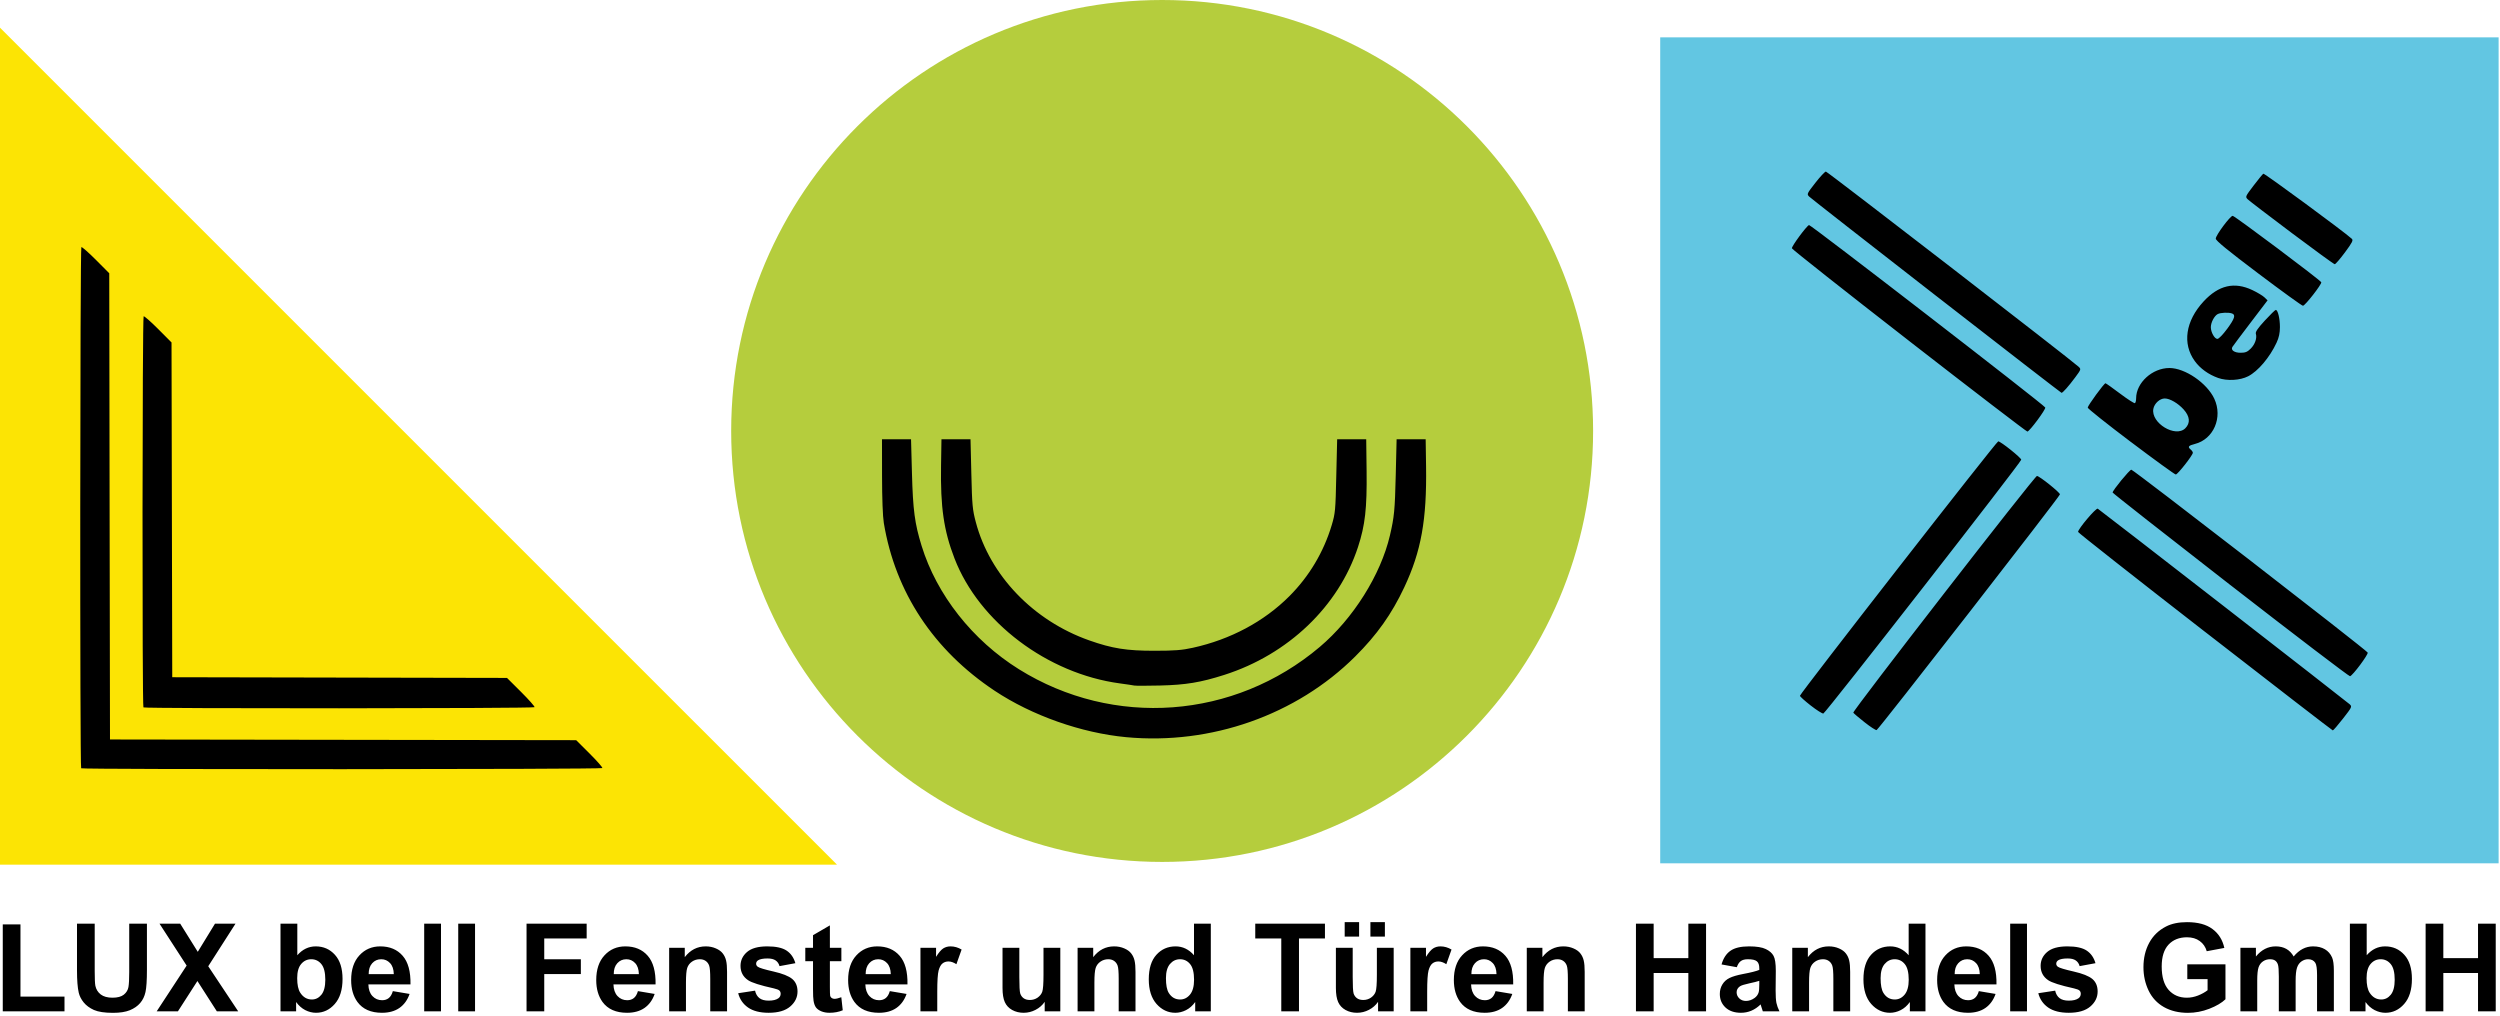
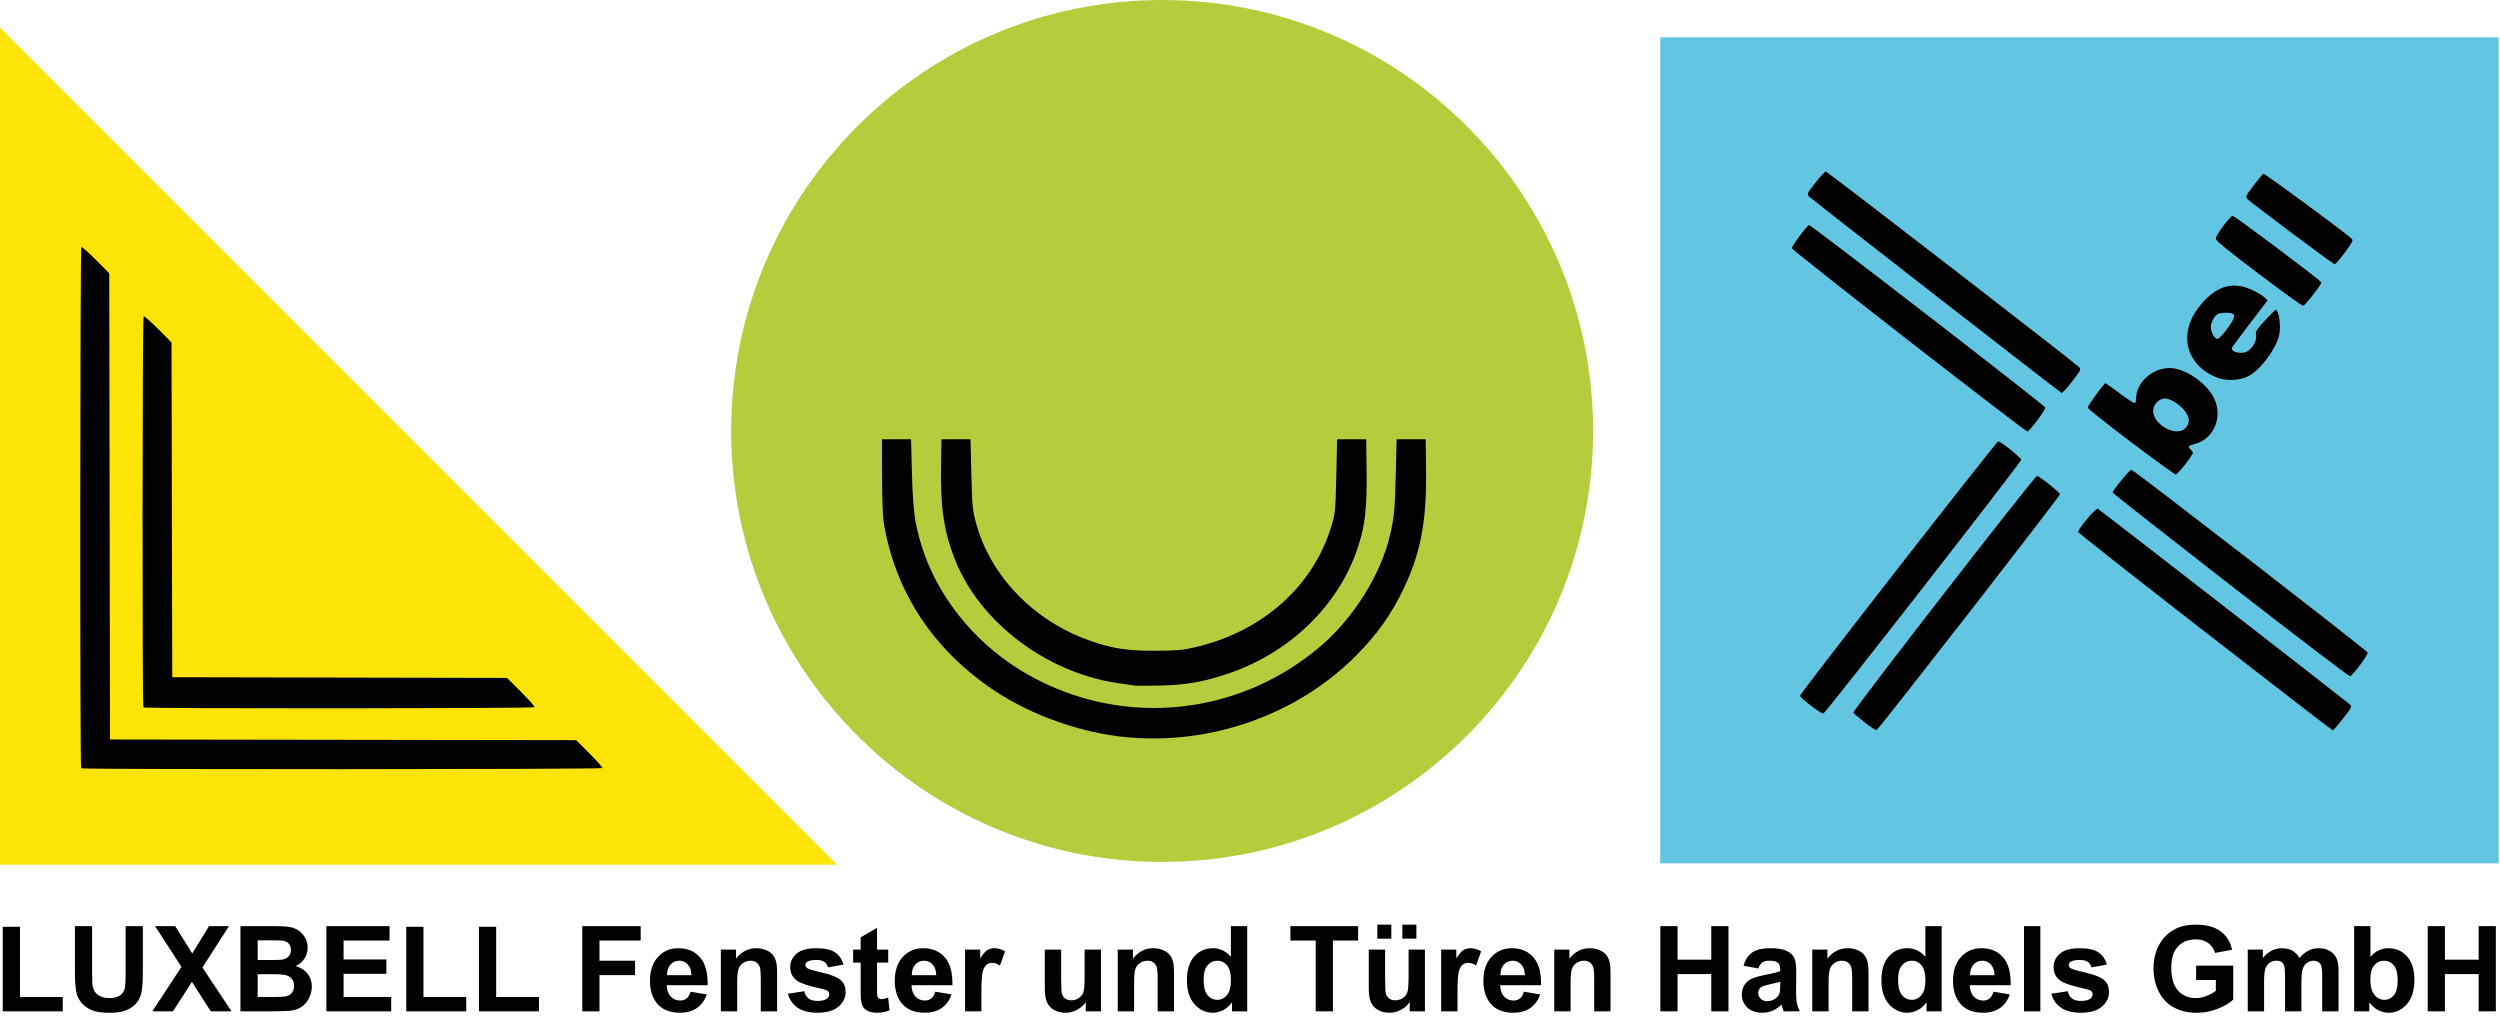
<svg xmlns="http://www.w3.org/2000/svg" width="1807" height="734" viewBox="0 0 1807 734" version="1.1" id="svg1">
  <defs id="defs1" />
  <polygon points="0,20 0,625 605,625" fill="#FCE404" id="polygon1" />
  <circle cx="840" cy="311.5" r="311.5" fill="#B5CD3D" id="circle1" />
  <rect x="1200" y="27" width="606" height="597" fill="#62C6E2" id="rect1" />
  <path fill="#000000" d="m 58.66,555.33 c -0.97,-0.97 -0.81,-376.12 0.15,-376.72 0.45,-0.27 5.17,3.86 10.49,9.20 l 9.67,9.71 0.25,168.48 L 79.5,534.5 l 168.48,0.25 168.48,0.25 9.71,9.67 c 5.34,5.32 9.48,10.04 9.20,10.49 -0.60,0.97 -375.75,1.12 -376.72,0.15 z M 814,532.83 C 781.60,529.78 745.89,517.18 719,499.32 674.79,469.95 647.15,428.14 638.82,378 c -0.76,-4.60 -1.26,-17.71 -1.28,-34 L 637.5,317.5 h 10.5 10.5 l 0.66,24.5 c 0.72,26.75 2.01,36.42 6.96,52.48 10.94,35.50 36.85,68.37 70.37,89.25 68.37,42.59 155.64,36.12 217.42,-16.11 24.15,-20.42 44.07,-52.08 50.73,-80.62 3.13,-13.43 3.58,-18.15 4.20,-43.5 l 0.63,-26 h 10.5 10.5 l 0.29,19.5 c 0.58,38.67 -3.52,61.47 -15.75,87.5 -9.09,19.34 -19.75,34.37 -35.47,50.01 C 937.02,516.84 875.24,538.60 814,532.83 Z m 533.75,-10.75 c -4.16,-3.28 -7.85,-6.41 -8.18,-6.95 -0.74,-1.20 131.08,-171.12 132.74,-171.10 1.78,0.02 16.68,11.95 16.62,13.30 -0.07,1.49 -131.06,169.90 -132.52,170.38 -0.59,0.19 -4.49,-2.33 -8.65,-5.62 z m 246.04,-65.38 c -50.43,-39.15 -91.71,-71.65 -91.75,-72.22 -0.11,-2.07 12.98,-17.56 14.22,-16.81 1.99,1.20 180.05,139.44 182.09,141.37 1.82,1.72 1.68,2.01 -4.83,10.36 -3.69,4.72 -7.01,8.56 -7.37,8.54 -0.36,-0.02 -41.92,-32.09 -92.35,-71.25 z M 1308.75,509.92 c -4.26,-3.33 -7.75,-6.49 -7.75,-7.01 0,-1.61 142.06,-183.90 143.32,-183.90 1.78,0.00 16.68,11.92 16.62,13.29 -0.08,1.87 -141.44,183.16 -143.02,183.44 -0.77,0.13 -4.90,-2.48 -9.16,-5.82 z m -1205.08,1.41 c -0.97,-0.97 -0.81,-282.12 0.15,-282.72 0.45,-0.27 5.17,3.86 10.49,9.20 l 9.67,9.71 0.25,120.98 L 124.5,489.5 l 120.98,0.25 120.98,0.25 10.21,10.17 c 5.61,5.59 9.98,10.54 9.70,10.99 -0.60,0.97 -281.75,1.12 -282.72,0.15 z M 820,495.54 c -0.82,-0.20 -5.55,-0.90 -10.5,-1.57 C 757.05,486.94 707.70,449.67 689.94,403.69 682.16,383.53 679.70,366.64 680.19,336.5 l 0.30,-19 h 10.5 10.5 l 0.60,25 c 0.54,22.76 0.83,25.89 3.25,35 10.20,38.46 41.55,71.12 81.95,85.37 16.62,5.86 27.11,7.53 47.18,7.50 14.64,-0.01 19.81,-0.42 27.71,-2.16 27.20,-5.99 51.46,-18.95 69.75,-37.26 14.37,-14.39 24.83,-31.93 30.66,-51.45 2.53,-8.47 2.72,-10.55 3.27,-35.5 L 966.5,317.5 h 10.5 10.5 l 0.28,23 c 0.32,26.90 -1.05,39.12 -6.23,54.92 -14.02,42.82 -50.44,77.64 -96.65,92.40 -17.08,5.45 -27.81,7.23 -46.39,7.67 -9.35,0.22 -17.67,0.23 -18.5,0.03 z m 792.17,-72.62 C 1565.32,386.52 1527,356.41 1527,356.00 c 0,-1.56 12.25,-16.50 13.53,-16.50 1.55,0 170.06,130.38 170.84,132.18 0.58,1.34 -10.85,16.65 -12.77,17.10 -0.68,0.15 -39.57,-29.48 -86.42,-65.87 z M 1540.19,319.45 C 1523.03,306.50 1509,295.33 1509,294.63 c 0,-1.42 11.84,-17.65 12.85,-17.61 0.35,0.01 5.09,3.37 10.53,7.47 5.43,4.09 10.27,7.20 10.75,6.91 0.47,-0.29 0.86,-1.87 0.86,-3.50 0,-11.23 11.72,-21.90 24.06,-21.90 11.28,0 27.17,10.87 32.45,22.21 6.27,13.48 -0.52,29.28 -14.07,32.69 -4.71,1.18 -5.36,2.08 -2.94,4.08 0.82,0.68 1.5,1.71 1.5,2.28 0,1.74 -10.96,15.71 -12.33,15.71 -0.70,0 -15.32,-10.59 -32.47,-23.54 z m 39.35,-9.90 c 3.77,-3.77 3.34,-8.55 -1.22,-13.61 -4.07,-4.51 -9.95,-7.93 -13.64,-7.93 -3.56,0 -7.50,3.58 -8.24,7.50 -1.91,10.23 16.02,21.12 23.11,14.03 z M 1379.89,246.41 c -46.41,-36.06 -84.53,-66.19 -84.70,-66.93 -0.31,-1.38 10.43,-15.99 12.37,-16.82 1.07,-0.45 169.91,129.94 170.75,131.88 0.55,1.26 -11.37,17.33 -12.92,17.40 -0.60,0.02 -39.08,-29.45 -85.5,-65.52 z M 1399.5,213.91 c -49.5,-38.49 -90.83,-70.81 -91.84,-71.82 -1.79,-1.78 -1.67,-2.06 4.49,-9.96 3.49,-4.46 6.91,-8.12 7.60,-8.12 1.10,0 177.69,136.39 182.66,141.07 1.87,1.77 1.82,1.92 -2.39,7.61 -4.80,6.47 -9.10,11.33 -9.95,11.25 -0.30,-0.02 -41.06,-31.54 -90.56,-70.03 z m 203.79,59.28 c -7.05,-2.52 -12.98,-6.80 -16.90,-12.20 -9.13,-12.57 -6.71,-28.97 6.37,-43.11 10.87,-11.74 22.22,-14.39 35.24,-8.21 3.56,1.69 7.50,4.05 8.74,5.25 l 2.25,2.17 -12.33,16.20 c -6.78,8.91 -12.67,16.78 -13.09,17.49 -1.33,2.26 1.42,4.20 5.95,4.20 3.44,0 4.89,-0.59 7.29,-2.99 3.13,-3.13 4.70,-7.68 3.72,-10.78 -0.41,-1.31 1.40,-3.98 6.50,-9.52 3.89,-4.23 7.45,-7.69 7.90,-7.69 1.50,0 3.01,6.23 3.00,12.39 -0.01,4.35 -0.70,7.60 -2.45,11.35 -4.94,10.62 -13.39,20.59 -20.53,24.24 -5.88,3.00 -15.22,3.51 -21.7,1.20 z m 6.45,-35.42 c 5.46,-7.44 6.34,-10.14 3.66,-11.16 -2.47,-0.94 -8.35,-0.71 -10.47,0.42 -2.44,1.30 -4.94,6.09 -4.94,9.47 0,3.66 2.72,8.50 4.77,8.46 0.96,-0.01 4.05,-3.20 6.97,-7.19 z m 22.62,-40.06 c -22.49,-16.97 -30.85,-23.82 -30.81,-25.25 0.06,-2.49 10.44,-16.45 12.23,-16.45 1.46,0 63.50,46.52 64.03,48.01 0.48,1.36 -11.70,16.98 -13.24,16.98 -0.73,0 -15.22,-10.48 -32.20,-23.29 z M 1656.5,168.42 c -16.5,-12.38 -30.84,-23.35 -31.87,-24.37 -1.82,-1.80 -1.72,-2.04 4.25,-9.89 3.36,-4.42 6.54,-8.30 7.06,-8.62 0.74,-0.46 58.38,41.94 63.94,47.04 1.17,1.07 0.38,2.64 -4.95,9.85 -3.49,4.71 -6.81,8.56 -7.39,8.54 C 1686.96,190.96 1673,180.81 1656.5,168.42 Z" id="path1" />
-   <path d="M 1.998,731 V 668.133 H 14.796 v 52.187 H 46.619 V 731 Z M 55.656,667.614 h 12.798 v 34.33 q 0,8.172 0.476,10.593 0.822,3.891 3.891,6.269 3.113,2.335 8.475,2.335 5.448,0 8.215,-2.205 2.767,-2.248 3.329,-5.491 0.562,-3.243 0.562,-10.766 v -35.065 h 12.798 v 33.293 q 0,11.415 -1.038,16.128 -1.038,4.713 -3.848,7.956 -2.767,3.243 -7.437,5.188 -4.67,1.902 -12.193,1.902 -9.08,0 -13.793,-2.075 -4.67,-2.119 -7.394,-5.448 -2.724,-3.373 -3.589,-7.048 -1.254,-5.448 -1.254,-16.084 z M 113.248,731 134.91,697.923 115.28,667.614 h 14.96 l 12.712,20.365 12.452,-20.365 h 14.83 L 150.518,698.399 172.18,731 H 156.745 L 142.692,709.079 128.597,731 Z m 89.501,0 v -63.386 h 12.15 v 22.829 q 5.621,-6.399 13.317,-6.399 8.388,0 13.879,6.096 5.491,6.053 5.491,17.425 0,11.761 -5.621,18.116 -5.578,6.356 -13.577,6.356 -3.935,0 -7.783,-1.946 -3.805,-1.989 -6.572,-5.837 V 731 Z m 12.063,-23.953 q 0,7.134 2.248,10.55 3.156,4.843 8.388,4.843 4.021,0 6.831,-3.416 2.854,-3.459 2.854,-10.853 0,-7.869 -2.854,-11.328 -2.854,-3.502 -7.307,-3.502 -4.367,0 -7.264,3.416 -2.897,3.373 -2.897,10.29 z m 69.136,9.339 12.106,2.032 q -2.335,6.659 -7.394,10.161 -5.016,3.459 -12.582,3.459 -11.977,0 -17.727,-7.826 -4.54,-6.269 -4.54,-15.825 0,-11.415 5.967,-17.857 5.967,-6.486 15.09,-6.486 10.247,0 16.171,6.788 5.924,6.745 5.664,20.711 h -30.439 q 0.13,5.405 2.94,8.431 2.81,2.983 7.004,2.983 2.854,0 4.799,-1.557 1.946,-1.557 2.94,-5.016 z m 0.692,-12.279 q -0.13,-5.275 -2.724,-7.999 -2.594,-2.767 -6.313,-2.767 -3.978,0 -6.572,2.897 -2.594,2.897 -2.551,7.869 z M 306.605,731 v -63.386 h 12.15 V 731 Z m 24.602,0 V 667.614 H 343.357 V 731 Z m 49.377,0 v -63.386 h 43.453 v 10.723 h -30.655 v 15.003 h 26.461 v 10.723 H 393.382 V 731 Z m 80.508,-14.614 12.106,2.032 q -2.335,6.659 -7.394,10.161 -5.016,3.459 -12.582,3.459 -11.977,0 -17.727,-7.826 -4.54,-6.269 -4.54,-15.825 0,-11.415 5.967,-17.857 5.967,-6.486 15.09,-6.486 10.247,0 16.171,6.788 5.924,6.745 5.664,20.711 h -30.439 q 0.13,5.405 2.94,8.431 2.81,2.983 7.004,2.983 2.854,0 4.799,-1.557 1.946,-1.557 2.94,-5.016 z m 0.692,-12.279 q -0.13,-5.275 -2.724,-7.999 -2.594,-2.767 -6.313,-2.767 -3.978,0 -6.572,2.897 -2.594,2.897 -2.551,7.869 z M 525.516,731 h -12.15 v -23.435 q 0,-7.437 -0.778,-9.599 -0.778,-2.205 -2.551,-3.416 -1.729,-1.211 -4.194,-1.211 -3.156,0 -5.664,1.729 -2.508,1.729 -3.459,4.583 -0.908,2.854 -0.908,10.55 V 731 h -12.15 v -45.918 h 11.285 v 6.745 q 6.01,-7.783 15.133,-7.783 4.021,0 7.35,1.47 3.329,1.427 5.016,3.675 1.729,2.248 2.378,5.102 0.692,2.854 0.692,8.172 z m 8.042,-13.101 12.193,-1.859 q 0.778,3.545 3.156,5.405 2.378,1.816 6.659,1.816 4.713,0 7.091,-1.729 1.6,-1.211 1.6,-3.243 0,-1.384 -0.865,-2.292 -0.908,-0.865 -4.064,-1.6 -14.701,-3.243 -18.635,-5.924 -5.448,-3.718 -5.448,-10.334 0,-5.967 4.713,-10.031 4.713,-4.064 14.614,-4.064 9.426,0 14.009,3.07 4.583,3.07 6.313,9.08 l -11.458,2.119 q -0.735,-2.681 -2.81,-4.108 -2.032,-1.427 -5.837,-1.427 -4.799,0 -6.875,1.34 -1.384,0.951 -1.384,2.465 0,1.297 1.211,2.205 1.643,1.211 11.328,3.416 9.728,2.205 13.577,5.405 3.805,3.243 3.805,9.037 0,6.313 -5.275,10.853 -5.275,4.54 -15.609,4.54 -9.383,0 -14.874,-3.805 -5.448,-3.805 -7.134,-10.334 z m 74.584,-32.817 v 9.685 h -8.302 v 18.506 q 0,5.621 0.216,6.572 0.259,0.908 1.081,1.513 0.865,0.605 2.075,0.605 1.686,0 4.886,-1.167 l 1.038,9.426 q -4.237,1.816 -9.599,1.816 -3.286,0 -5.924,-1.081 -2.637,-1.124 -3.891,-2.854 -1.211,-1.773 -1.686,-4.756 -0.389,-2.119 -0.389,-8.561 v -20.019 h -5.578 v -9.685 h 5.578 v -9.123 l 12.193,-7.091 v 16.214 z m 35.022,31.304 12.106,2.032 q -2.335,6.659 -7.394,10.161 -5.016,3.459 -12.582,3.459 -11.977,0 -17.727,-7.826 -4.54,-6.269 -4.54,-15.825 0,-11.415 5.967,-17.857 5.967,-6.486 15.09,-6.486 10.247,0 16.171,6.788 5.924,6.745 5.664,20.711 h -30.439 q 0.13,5.405 2.94,8.431 2.81,2.983 7.004,2.983 2.854,0 4.799,-1.557 1.946,-1.557 2.94,-5.016 z m 0.692,-12.279 q -0.13,-5.275 -2.724,-7.999 -2.594,-2.767 -6.313,-2.767 -3.978,0 -6.572,2.897 -2.594,2.897 -2.551,7.869 z M 677.451,731 H 665.302 v -45.918 h 11.285 v 6.529 q 2.897,-4.626 5.188,-6.096 2.335,-1.47 5.275,-1.47 4.151,0 7.999,2.292 l -3.762,10.593 q -3.07,-1.989 -5.707,-1.989 -2.551,0 -4.324,1.427 -1.773,1.384 -2.81,5.059 -0.994,3.675 -0.994,15.392 z m 77.654,0 v -6.875 q -2.508,3.675 -6.615,5.794 -4.064,2.119 -8.604,2.119 -4.626,0 -8.302,-2.032 -3.675,-2.032 -5.318,-5.707 -1.643,-3.675 -1.643,-10.161 v -29.055 h 12.15 v 21.1 q 0,9.685 0.649,11.89 0.692,2.162 2.465,3.459 1.773,1.254 4.497,1.254 3.113,0 5.578,-1.686 2.465,-1.73 3.373,-4.237 0.908,-2.551 0.908,-12.409 v -19.37 h 12.15 V 731 Z m 65.634,0 h -12.15 v -23.435 q 0,-7.437 -0.778,-9.599 -0.778,-2.205 -2.551,-3.416 -1.729,-1.211 -4.194,-1.211 -3.156,0 -5.664,1.729 -2.508,1.729 -3.459,4.583 -0.908,2.854 -0.908,10.55 V 731 h -12.15 v -45.918 h 11.285 v 6.745 q 6.01,-7.783 15.133,-7.783 4.021,0 7.35,1.47 3.329,1.427 5.016,3.675 1.729,2.248 2.378,5.102 0.692,2.854 0.692,8.172 z m 54.436,0 h -11.285 v -6.745 q -2.81,3.935 -6.659,5.88 -3.805,1.902 -7.696,1.902 -7.912,0 -13.577,-6.356 -5.621,-6.399 -5.621,-17.814 0,-11.674 5.491,-17.727 5.491,-6.096 13.879,-6.096 7.696,0 13.317,6.399 v -22.829 h 12.15 z m -32.428,-23.953 q 0,7.35 2.032,10.636 2.94,4.756 8.215,4.756 4.194,0 7.134,-3.545 2.94,-3.589 2.94,-10.68 0,-7.912 -2.854,-11.371 -2.854,-3.502 -7.307,-3.502 -4.324,0 -7.264,3.459 -2.897,3.416 -2.897,10.247 z M 926.109,731 v -52.663 h -18.808 v -10.723 h 50.371 v 10.723 H 938.907 V 731 Z m 69.958,0 v -6.875 q -2.508,3.675 -6.615,5.794 -4.064,2.119 -8.604,2.119 -4.626,0 -8.302,-2.032 -3.675,-2.032 -5.318,-5.707 -1.643,-3.675 -1.643,-10.161 v -29.055 h 12.15 v 21.1 q 0,9.685 0.649,11.89 0.692,2.162 2.465,3.459 1.773,1.254 4.497,1.254 3.113,0 5.578,-1.686 2.465,-1.73 3.373,-4.237 0.908,-2.551 0.908,-12.409 v -19.37 h 12.15 V 731 Z m -24.126,-54.047 v -10.42 h 10.42 v 10.42 z m 18.592,0 v -10.42 h 10.463 v 10.42 z M 1031.565,731 h -12.15 v -45.918 h 11.285 v 6.529 q 2.897,-4.626 5.188,-6.096 2.335,-1.47 5.275,-1.47 4.151,0 7.999,2.292 l -3.762,10.593 q -3.07,-1.989 -5.707,-1.989 -2.551,0 -4.324,1.427 -1.773,1.384 -2.81,5.059 -0.995,3.675 -0.995,15.392 z m 49.42,-14.614 12.106,2.032 q -2.335,6.659 -7.394,10.161 -5.016,3.459 -12.582,3.459 -11.977,0 -17.727,-7.826 -4.54,-6.269 -4.54,-15.825 0,-11.415 5.967,-17.857 5.967,-6.486 15.09,-6.486 10.247,0 16.171,6.788 5.923,6.745 5.664,20.711 h -30.439 q 0.13,5.405 2.94,8.431 2.81,2.983 7.004,2.983 2.854,0 4.799,-1.557 1.946,-1.557 2.94,-5.016 z m 0.692,-12.279 q -0.13,-5.275 -2.724,-7.999 -2.594,-2.767 -6.313,-2.767 -3.978,0 -6.572,2.897 -2.594,2.897 -2.551,7.869 z M 1145.409,731 h -12.15 v -23.435 q 0,-7.437 -0.778,-9.599 -0.778,-2.205 -2.551,-3.416 -1.729,-1.211 -4.194,-1.211 -3.156,0 -5.664,1.729 -2.508,1.729 -3.459,4.583 -0.908,2.854 -0.908,10.55 V 731 h -12.15 v -45.918 h 11.285 v 6.745 q 6.01,-7.783 15.133,-7.783 4.021,0 7.35,1.47 3.329,1.427 5.016,3.675 1.729,2.248 2.378,5.102 0.692,2.854 0.692,8.172 z m 37.054,0 v -63.386 h 12.798 v 24.948 h 25.078 v -24.948 h 12.798 V 731 h -12.798 v -27.715 h -25.078 V 731 Z m 72.898,-31.909 -11.025,-1.989 q 1.859,-6.659 6.399,-9.858 4.54,-3.2 13.49,-3.2 8.129,0 12.107,1.946 3.978,1.902 5.578,4.886 1.643,2.94 1.643,10.853 l -0.13,14.182 q 0,6.053 0.562,8.95 0.605,2.854 2.205,6.14 h -12.02 q -0.476,-1.211 -1.167,-3.589 -0.303,-1.081 -0.432,-1.427 -3.113,3.027 -6.659,4.54 -3.546,1.513 -7.566,1.513 -7.091,0 -11.198,-3.848 -4.064,-3.848 -4.064,-9.728 0,-3.891 1.859,-6.918 1.859,-3.07 5.189,-4.67 3.373,-1.643 9.685,-2.854 8.518,-1.6 11.804,-2.983 v -1.211 q 0,-3.502 -1.73,-4.972 -1.73,-1.513 -6.529,-1.513 -3.243,0 -5.059,1.297 -1.816,1.254 -2.94,4.453 z m 16.257,9.858 q -2.335,0.778 -7.394,1.859 -5.059,1.081 -6.615,2.119 -2.378,1.686 -2.378,4.28 0,2.551 1.902,4.41 1.903,1.859 4.843,1.859 3.286,0 6.269,-2.162 2.205,-1.643 2.897,-4.021 0.476,-1.557 0.476,-5.924 z M 1337.296,731 h -12.15 v -23.435 q 0,-7.437 -0.778,-9.599 -0.778,-2.205 -2.551,-3.416 -1.73,-1.211 -4.194,-1.211 -3.156,0 -5.664,1.729 -2.508,1.729 -3.459,4.583 -0.908,2.854 -0.908,10.55 V 731 h -12.15 v -45.918 h 11.285 v 6.745 q 6.01,-7.783 15.133,-7.783 4.021,0 7.35,1.47 3.329,1.427 5.016,3.675 1.73,2.248 2.378,5.102 0.692,2.854 0.692,8.172 z m 54.436,0 h -11.285 v -6.745 q -2.81,3.935 -6.659,5.88 -3.805,1.902 -7.696,1.902 -7.912,0 -13.576,-6.356 -5.621,-6.399 -5.621,-17.814 0,-11.674 5.491,-17.727 5.491,-6.096 13.879,-6.096 7.696,0 13.317,6.399 v -22.829 h 12.15 z m -32.428,-23.953 q 0,7.35 2.032,10.636 2.94,4.756 8.215,4.756 4.194,0 7.134,-3.545 2.94,-3.589 2.94,-10.68 0,-7.912 -2.854,-11.371 -2.854,-3.502 -7.307,-3.502 -4.324,0 -7.264,3.459 -2.897,3.416 -2.897,10.247 z m 70.996,9.339 12.107,2.032 q -2.335,6.659 -7.394,10.161 -5.016,3.459 -12.582,3.459 -11.977,0 -17.727,-7.826 -4.54,-6.269 -4.54,-15.825 0,-11.415 5.967,-17.857 5.967,-6.486 15.09,-6.486 10.247,0 16.171,6.788 5.923,6.745 5.664,20.711 h -30.439 q 0.13,5.405 2.94,8.431 2.81,2.983 7.004,2.983 2.854,0 4.799,-1.557 1.946,-1.557 2.94,-5.016 z m 0.692,-12.279 q -0.13,-5.275 -2.724,-7.999 -2.594,-2.767 -6.313,-2.767 -3.978,0 -6.572,2.897 -2.594,2.897 -2.551,7.869 z M 1452.956,731 v -63.386 h 12.15 V 731 Z m 20.322,-13.101 12.193,-1.859 q 0.778,3.545 3.156,5.405 2.378,1.816 6.659,1.816 4.713,0 7.091,-1.729 1.6,-1.211 1.6,-3.243 0,-1.384 -0.865,-2.292 -0.908,-0.865 -4.064,-1.6 -14.701,-3.243 -18.635,-5.924 -5.448,-3.718 -5.448,-10.334 0,-5.967 4.713,-10.031 4.713,-4.064 14.614,-4.064 9.426,0 14.009,3.07 4.583,3.07 6.313,9.08 l -11.458,2.119 q -0.735,-2.681 -2.81,-4.108 -2.032,-1.427 -5.837,-1.427 -4.799,0 -6.875,1.34 -1.384,0.951 -1.384,2.465 0,1.297 1.211,2.205 1.643,1.211 11.328,3.416 9.728,2.205 13.577,5.405 3.805,3.243 3.805,9.037 0,6.313 -5.275,10.853 -5.275,4.54 -15.609,4.54 -9.383,0 -14.874,-3.805 -5.448,-3.805 -7.134,-10.334 z m 107.704,-10.204 v -10.68 h 27.585 v 25.251 q -4.021,3.891 -11.674,6.875 -7.61,2.94 -15.436,2.94 -9.945,0 -17.338,-4.151 -7.394,-4.194 -11.112,-11.934 -3.718,-7.783 -3.718,-16.906 0,-9.901 4.151,-17.598 4.151,-7.696 12.15,-11.804 6.096,-3.156 15.176,-3.156 11.804,0 18.419,4.972 6.659,4.929 8.561,13.663 l -12.712,2.378 q -1.34,-4.67 -5.059,-7.35 -3.675,-2.724 -9.21,-2.724 -8.388,0 -13.36,5.318 -4.929,5.318 -4.929,15.782 0,11.285 5.016,16.949 5.016,5.621 13.144,5.621 4.021,0 8.042,-1.557 4.064,-1.6 6.961,-3.848 v -8.042 z m 38.395,-22.613 h 11.198 v 6.269 q 6.01,-7.307 14.312,-7.307 4.41,0 7.653,1.816 3.243,1.816 5.318,5.491 3.027,-3.675 6.529,-5.491 3.502,-1.816 7.48,-1.816 5.059,0 8.561,2.075 3.502,2.032 5.232,6.01 1.254,2.94 1.254,9.512 V 731 h -12.15 v -26.245 q 0,-6.832 -1.254,-8.82 -1.686,-2.594 -5.189,-2.594 -2.551,0 -4.799,1.557 -2.248,1.557 -3.243,4.583 -0.995,2.983 -0.995,9.469 V 731 h -12.15 v -25.164 q 0,-6.702 -0.648,-8.647 -0.649,-1.946 -2.032,-2.897 -1.34,-0.951 -3.675,-0.951 -2.81,0 -5.059,1.513 -2.248,1.513 -3.243,4.367 -0.951,2.854 -0.951,9.469 V 731 h -12.15 z M 1698.5,731 v -63.386 h 12.15 v 22.829 q 5.621,-6.399 13.317,-6.399 8.388,0 13.879,6.096 5.491,6.053 5.491,17.425 0,11.761 -5.621,18.116 -5.578,6.356 -13.576,6.356 -3.935,0 -7.783,-1.946 -3.805,-1.989 -6.572,-5.837 V 731 Z m 12.063,-23.953 q 0,7.134 2.248,10.55 3.156,4.843 8.388,4.843 4.021,0 6.832,-3.416 2.854,-3.459 2.854,-10.853 0,-7.869 -2.854,-11.328 -2.854,-3.502 -7.307,-3.502 -4.367,0 -7.264,3.416 -2.897,3.373 -2.897,10.29 z M 1753.239,731 v -63.386 h 12.798 v 24.948 h 25.078 v -24.948 h 12.798 V 731 h -12.798 v -27.715 h -25.078 V 731 Z" id="claim" style="font-weight:bold;font-size:88.55px;font-family:Arial" aria-label="LUX bell Fenster und Türen Handels GmbH" />
+   <path d="M 1.997,731 V 669.908 H 14.434 v 50.714 h 30.924 V 731 Z M 54.139,669.404 h 12.437 v 33.361 q 0,7.941 0.462,10.294 0.798,3.781 3.781,6.092 3.025,2.269 8.235,2.269 5.294,0 7.983,-2.143 2.689,-2.185 3.235,-5.336 0.546,-3.151 0.546,-10.462 v -34.075 h 12.437 v 32.353 q 0,11.092 -1.008,15.672 -1.008,4.58 -3.739,7.731 -2.689,3.151 -7.227,5.042 -4.538,1.849 -11.849,1.849 -8.823,0 -13.403,-2.017 -4.538,-2.059 -7.185,-5.294 -2.647,-3.277 -3.487,-6.849 -1.218,-5.294 -1.218,-15.63 z M 110.105,731 131.156,698.857 112.08,669.404 h 14.538 l 12.353,19.79 12.101,-19.79 h 14.412 L 146.324,699.319 167.374,731 H 152.374 L 138.719,709.698 125.021,731 Z m 63.697,-61.596 h 24.622 q 7.311,0 10.882,0.63 3.613,0.588 6.429,2.521 2.857,1.933 4.748,5.168 1.891,3.193 1.891,7.185 0,4.328 -2.353,7.941 -2.311,3.613 -6.302,5.42 5.63,1.639 8.655,5.588 3.025,3.95 3.025,9.286 0,4.202 -1.975,8.193 -1.933,3.95 -5.336,6.345 -3.361,2.353 -8.319,2.899 -3.109,0.336 -15,0.42 H 173.803 Z m 12.437,10.252 v 14.244 h 8.151 q 7.269,0 9.034,-0.21 3.193,-0.378 5,-2.185 1.849,-1.849 1.849,-4.832 0,-2.857 -1.597,-4.622 -1.555,-1.807 -4.664,-2.185 -1.849,-0.21 -10.63,-0.21 z m 0,24.496 v 16.471 h 11.513 q 6.723,0 8.529,-0.378 2.773,-0.504 4.496,-2.437 1.765,-1.975 1.765,-5.252 0,-2.773 -1.345,-4.706 -1.345,-1.933 -3.908,-2.815 -2.521,-0.882 -11.008,-0.882 z M 235.903,731 v -61.596 h 45.672 v 10.42 h -33.235 v 13.655 h 30.924 v 10.378 h -30.924 v 16.765 h 34.412 V 731 Z m 57.731,0 v -61.092 h 12.437 v 50.714 h 30.924 V 731 Z m 52.563,0 v -61.092 h 12.437 v 50.714 h 30.924 V 731 Z m 74.663,0 v -61.596 h 42.227 v 10.42 h -29.79 v 14.58 h 25.714 v 10.42 H 433.297 V 731 Z m 78.235,-14.202 11.765,1.975 q -2.269,6.471 -7.185,9.874 -4.874,3.361 -12.227,3.361 -11.639,0 -17.227,-7.605 -4.412,-6.092 -4.412,-15.378 0,-11.092 5.798,-17.353 5.798,-6.302 14.664,-6.302 9.958,0 15.714,6.597 5.756,6.555 5.504,20.126 h -29.58 q 0.126,5.252 2.857,8.193 2.731,2.899 6.807,2.899 2.773,0 4.664,-1.513 1.891,-1.513 2.857,-4.874 z m 0.672,-11.933 q -0.126,-5.126 -2.647,-7.773 -2.521,-2.689 -6.134,-2.689 -3.866,0 -6.387,2.815 -2.521,2.815 -2.479,7.647 z M 561.7,731 h -11.807 v -22.773 q 0,-7.227 -0.756,-9.328 -0.756,-2.143 -2.479,-3.319 -1.681,-1.176 -4.076,-1.176 -3.067,0 -5.504,1.681 -2.437,1.681 -3.361,4.454 -0.882,2.773 -0.882,10.252 V 731 h -11.807 v -44.622 h 10.966 v 6.555 q 5.84,-7.563 14.706,-7.563 3.908,0 7.143,1.429 3.235,1.387 4.874,3.571 1.681,2.185 2.311,4.958 0.672,2.773 0.672,7.941 z m 7.815,-12.731 11.849,-1.807 q 0.756,3.445 3.067,5.252 2.311,1.765 6.471,1.765 4.58,0 6.891,-1.681 1.555,-1.176 1.555,-3.151 0,-1.345 -0.84,-2.227 -0.882,-0.84 -3.95,-1.555 -14.286,-3.151 -18.109,-5.756 -5.294,-3.613 -5.294,-10.042 0,-5.798 4.58,-9.748 4.58,-3.95 14.202,-3.95 9.16,0 13.613,2.983 4.454,2.983 6.134,8.823 l -11.134,2.059 q -0.714,-2.605 -2.731,-3.992 -1.975,-1.387 -5.672,-1.387 -4.664,0 -6.681,1.303 -1.345,0.924 -1.345,2.395 0,1.26 1.176,2.143 1.597,1.176 11.008,3.319 9.454,2.143 13.193,5.252 3.697,3.151 3.697,8.781 0,6.134 -5.126,10.546 -5.126,4.412 -15.168,4.412 -9.118,0 -14.454,-3.697 -5.294,-3.697 -6.933,-10.042 z m 72.479,-31.891 v 9.412 h -8.067 v 17.983 q 0,5.462 0.21,6.387 0.252,0.882 1.05,1.471 0.84,0.588 2.017,0.588 1.639,0 4.748,-1.134 l 1.008,9.16 q -4.118,1.765 -9.328,1.765 -3.193,0 -5.756,-1.05 -2.563,-1.092 -3.781,-2.773 -1.176,-1.723 -1.639,-4.622 -0.378,-2.059 -0.378,-8.319 v -19.454 h -5.42 v -9.412 h 5.42 v -8.866 l 11.849,-6.891 v 15.756 z m 34.033,30.42 11.765,1.975 q -2.269,6.471 -7.185,9.874 -4.874,3.361 -12.227,3.361 -11.639,0 -17.227,-7.605 -4.412,-6.092 -4.412,-15.378 0,-11.092 5.798,-17.353 5.798,-6.302 14.664,-6.302 9.958,0 15.714,6.597 5.756,6.555 5.504,20.126 h -29.58 q 0.126,5.252 2.857,8.193 2.731,2.899 6.807,2.899 2.773,0 4.664,-1.513 1.891,-1.513 2.857,-4.874 z m 0.672,-11.933 q -0.126,-5.126 -2.647,-7.773 -2.521,-2.689 -6.134,-2.689 -3.866,0 -6.387,2.815 -2.521,2.815 -2.479,7.647 z M 709.346,731 h -11.807 v -44.622 h 10.966 v 6.345 q 2.815,-4.496 5.042,-5.924 2.269,-1.429 5.126,-1.429 4.034,0 7.773,2.227 l -3.655,10.294 q -2.983,-1.933 -5.546,-1.933 -2.479,0 -4.202,1.387 -1.723,1.345 -2.731,4.916 -0.966,3.571 -0.966,14.958 z m 75.462,0 v -6.681 q -2.437,3.571 -6.429,5.63 -3.95,2.059 -8.361,2.059 -4.496,0 -8.067,-1.975 -3.571,-1.975 -5.168,-5.546 -1.597,-3.571 -1.597,-9.874 v -28.235 h 11.807 v 20.504 q 0,9.412 0.63,11.555 0.672,2.101 2.395,3.361 1.723,1.218 4.37,1.218 3.025,0 5.42,-1.639 2.395,-1.681 3.277,-4.118 0.882,-2.479 0.882,-12.059 v -18.823 h 11.807 V 731 Z m 63.781,0 H 836.783 v -22.773 q 0,-7.227 -0.756,-9.328 -0.756,-2.143 -2.479,-3.319 -1.681,-1.176 -4.076,-1.176 -3.067,0 -5.504,1.681 -2.437,1.681 -3.361,4.454 -0.882,2.773 -0.882,10.252 V 731 h -11.807 v -44.622 h 10.966 v 6.555 q 5.84,-7.563 14.706,-7.563 3.908,0 7.143,1.429 3.235,1.387 4.874,3.571 1.681,2.185 2.311,4.958 0.672,2.773 0.672,7.941 z m 52.899,0 h -10.966 v -6.555 q -2.731,3.824 -6.471,5.714 -3.697,1.849 -7.479,1.849 -7.689,0 -13.193,-6.176 -5.462,-6.218 -5.462,-17.311 0,-11.344 5.336,-17.227 5.336,-5.924 13.487,-5.924 7.479,0 12.941,6.218 v -22.185 h 11.807 z m -31.512,-23.277 q 0,7.143 1.975,10.336 2.857,4.622 7.983,4.622 4.076,0 6.933,-3.445 2.857,-3.487 2.857,-10.378 0,-7.689 -2.773,-11.05 -2.773,-3.403 -7.101,-3.403 -4.202,0 -7.059,3.361 -2.815,3.319 -2.815,9.958 z M 950.984,731 v -51.176 h -18.277 v -10.42 h 48.949 v 10.42 h -18.235 V 731 Z m 67.983,0 v -6.681 q -2.437,3.571 -6.428,5.63 -3.95,2.059 -8.361,2.059 -4.496,0 -8.067,-1.975 -3.571,-1.975 -5.168,-5.546 -1.597,-3.571 -1.597,-9.874 v -28.235 h 11.807 v 20.504 q 0,9.412 0.63,11.555 0.672,2.101 2.395,3.361 1.723,1.218 4.37,1.218 3.025,0 5.42,-1.639 2.395,-1.681 3.277,-4.118 0.882,-2.479 0.882,-12.059 v -18.823 h 11.807 V 731 Z m -23.445,-52.521 v -10.126 h 10.126 v 10.126 z m 18.067,0 v -10.126 h 10.168 v 10.126 z M 1053.462,731 h -11.807 v -44.622 h 10.966 v 6.345 q 2.815,-4.496 5.042,-5.924 2.269,-1.429 5.126,-1.429 4.034,0 7.773,2.227 l -3.655,10.294 q -2.983,-1.933 -5.546,-1.933 -2.479,0 -4.202,1.387 -1.723,1.345 -2.731,4.916 -0.966,3.571 -0.966,14.958 z m 48.025,-14.202 11.765,1.975 q -2.269,6.471 -7.185,9.874 -4.874,3.361 -12.227,3.361 -11.639,0 -17.227,-7.605 -4.412,-6.092 -4.412,-15.378 0,-11.092 5.798,-17.353 5.798,-6.302 14.664,-6.302 9.958,0 15.714,6.597 5.756,6.555 5.504,20.126 h -29.58 q 0.126,5.252 2.857,8.193 2.731,2.899 6.807,2.899 2.773,0 4.664,-1.513 1.891,-1.513 2.857,-4.874 z m 0.672,-11.933 q -0.126,-5.126 -2.647,-7.773 -2.521,-2.689 -6.134,-2.689 -3.865,0 -6.386,2.815 -2.521,2.815 -2.479,7.647 z M 1164.092,731 h -11.807 v -22.773 q 0,-7.227 -0.756,-9.328 -0.756,-2.143 -2.479,-3.319 -1.681,-1.176 -4.076,-1.176 -3.067,0 -5.504,1.681 -2.437,1.681 -3.361,4.454 -0.882,2.773 -0.882,10.252 V 731 h -11.807 v -44.622 h 10.966 v 6.555 q 5.84,-7.563 14.706,-7.563 3.908,0 7.143,1.429 3.235,1.387 4.874,3.571 1.681,2.185 2.311,4.958 0.672,2.773 0.672,7.941 z m 36.008,0 v -61.596 h 12.437 v 24.244 h 24.37 v -24.244 h 12.437 V 731 h -12.437 V 704.067 H 1212.537 V 731 Z m 70.84,-31.008 -10.714,-1.933 q 1.807,-6.471 6.218,-9.58 4.412,-3.109 13.109,-3.109 7.899,0 11.765,1.891 3.866,1.849 5.42,4.748 1.597,2.857 1.597,10.546 l -0.126,13.781 q 0,5.882 0.546,8.697 0.588,2.773 2.143,5.966 h -11.681 q -0.462,-1.176 -1.134,-3.487 -0.294,-1.05 -0.42,-1.387 -3.025,2.941 -6.471,4.412 -3.445,1.471 -7.353,1.471 -6.891,0 -10.882,-3.739 -3.95,-3.739 -3.95,-9.454 0,-3.781 1.807,-6.723 1.807,-2.983 5.042,-4.538 3.277,-1.597 9.412,-2.773 8.277,-1.555 11.47,-2.899 v -1.176 q 0,-3.403 -1.681,-4.832 -1.681,-1.471 -6.345,-1.471 -3.151,0 -4.916,1.26 -1.765,1.218 -2.857,4.328 z m 15.798,9.58 q -2.269,0.756 -7.185,1.807 -4.916,1.05 -6.428,2.059 -2.311,1.639 -2.311,4.16 0,2.479 1.849,4.286 1.849,1.807 4.706,1.807 3.193,0 6.092,-2.101 2.143,-1.597 2.815,-3.908 0.462,-1.513 0.462,-5.756 z M 1350.562,731 h -11.807 v -22.773 q 0,-7.227 -0.756,-9.328 -0.756,-2.143 -2.479,-3.319 -1.681,-1.176 -4.076,-1.176 -3.067,0 -5.504,1.681 -2.437,1.681 -3.361,4.454 -0.882,2.773 -0.882,10.252 V 731 h -11.807 v -44.622 h 10.966 v 6.555 q 5.84,-7.563 14.706,-7.563 3.908,0 7.143,1.429 3.235,1.387 4.874,3.571 1.681,2.185 2.311,4.958 0.672,2.773 0.672,7.941 z m 52.899,0 h -10.966 v -6.555 q -2.731,3.824 -6.471,5.714 -3.697,1.849 -7.479,1.849 -7.689,0 -13.193,-6.176 -5.462,-6.218 -5.462,-17.311 0,-11.344 5.336,-17.227 5.336,-5.924 13.487,-5.924 7.479,0 12.941,6.218 v -22.185 h 11.807 z m -31.512,-23.277 q 0,7.143 1.975,10.336 2.857,4.622 7.983,4.622 4.076,0 6.933,-3.445 2.857,-3.487 2.857,-10.378 0,-7.689 -2.773,-11.05 -2.773,-3.403 -7.101,-3.403 -4.202,0 -7.059,3.361 -2.815,3.319 -2.815,9.958 z m 68.991,9.076 11.765,1.975 q -2.269,6.471 -7.185,9.874 -4.874,3.361 -12.227,3.361 -11.639,0 -17.227,-7.605 -4.412,-6.092 -4.412,-15.378 0,-11.092 5.798,-17.353 5.798,-6.302 14.664,-6.302 9.958,0 15.714,6.597 5.756,6.555 5.504,20.126 h -29.58 q 0.126,5.252 2.857,8.193 2.731,2.899 6.807,2.899 2.773,0 4.664,-1.513 1.891,-1.513 2.857,-4.874 z m 0.672,-11.933 q -0.126,-5.126 -2.647,-7.773 -2.521,-2.689 -6.135,-2.689 -3.865,0 -6.386,2.815 -2.521,2.815 -2.479,7.647 z M 1462.956,731 v -61.596 h 11.807 V 731 Z m 19.748,-12.731 11.849,-1.807 q 0.756,3.445 3.067,5.252 2.311,1.765 6.471,1.765 4.58,0 6.891,-1.681 1.555,-1.176 1.555,-3.151 0,-1.345 -0.84,-2.227 -0.882,-0.84 -3.95,-1.555 -14.286,-3.151 -18.109,-5.756 -5.294,-3.613 -5.294,-10.042 0,-5.798 4.58,-9.748 4.58,-3.95 14.202,-3.95 9.16,0 13.613,2.983 4.454,2.983 6.134,8.823 l -11.134,2.059 q -0.714,-2.605 -2.731,-3.992 -1.975,-1.387 -5.672,-1.387 -4.664,0 -6.681,1.303 -1.345,0.924 -1.345,2.395 0,1.26 1.177,2.143 1.597,1.176 11.008,3.319 9.454,2.143 13.193,5.252 3.697,3.151 3.697,8.781 0,6.134 -5.126,10.546 -5.126,4.412 -15.168,4.412 -9.118,0 -14.454,-3.697 -5.294,-3.697 -6.933,-10.042 z m 104.663,-9.916 v -10.378 h 26.807 v 24.538 q -3.908,3.781 -11.345,6.681 -7.395,2.857 -15,2.857 -9.664,0 -16.849,-4.034 -7.185,-4.076 -10.798,-11.597 -3.613,-7.563 -3.613,-16.428 0,-9.622 4.034,-17.101 4.034,-7.479 11.807,-11.471 5.924,-3.067 14.748,-3.067 11.47,0 17.899,4.832 6.471,4.79 8.319,13.277 l -12.353,2.311 q -1.303,-4.538 -4.916,-7.143 -3.571,-2.647 -8.95,-2.647 -8.151,0 -12.983,5.168 -4.79,5.168 -4.79,15.336 0,10.966 4.874,16.471 4.874,5.462 12.773,5.462 3.908,0 7.815,-1.513 3.95,-1.555 6.765,-3.739 v -7.815 z m 37.311,-21.975 h 10.882 v 6.092 q 5.84,-7.101 13.908,-7.101 4.286,0 7.437,1.765 3.151,1.765 5.168,5.336 2.941,-3.571 6.345,-5.336 3.403,-1.765 7.269,-1.765 4.916,0 8.319,2.017 3.403,1.975 5.084,5.84 1.218,2.857 1.218,9.244 V 731 h -11.807 v -25.504 q 0,-6.639 -1.218,-8.571 -1.639,-2.521 -5.042,-2.521 -2.479,0 -4.664,1.513 -2.185,1.513 -3.151,4.454 -0.966,2.899 -0.966,9.202 V 731 h -11.807 v -24.454 q 0,-6.513 -0.63,-8.403 -0.63,-1.891 -1.975,-2.815 -1.302,-0.924 -3.571,-0.924 -2.731,0 -4.916,1.471 -2.185,1.471 -3.151,4.244 -0.924,2.773 -0.924,9.202 V 731 h -11.807 z M 1701.568,731 v -61.596 h 11.807 v 22.185 q 5.462,-6.218 12.941,-6.218 8.151,0 13.487,5.924 5.336,5.882 5.336,16.933 0,11.429 -5.462,17.605 -5.42,6.176 -13.193,6.176 -3.824,0 -7.563,-1.891 -3.697,-1.933 -6.387,-5.672 V 731 Z m 11.723,-23.277 q 0,6.933 2.185,10.252 3.067,4.706 8.151,4.706 3.908,0 6.639,-3.319 2.773,-3.361 2.773,-10.546 0,-7.647 -2.773,-11.008 -2.773,-3.403 -7.101,-3.403 -4.244,0 -7.059,3.319 -2.815,3.277 -2.815,10 z M 1754.761,731 v -61.596 h 12.437 v 24.244 h 24.37 v -24.244 h 12.437 V 731 h -12.437 v -26.933 h -24.37 V 731 Z" id="claim" style="font-weight:bold;font-size:86.05px;font-family:Arial" aria-label="LUXBELL Fenster und Türen Handels GmbH" />
</svg>
